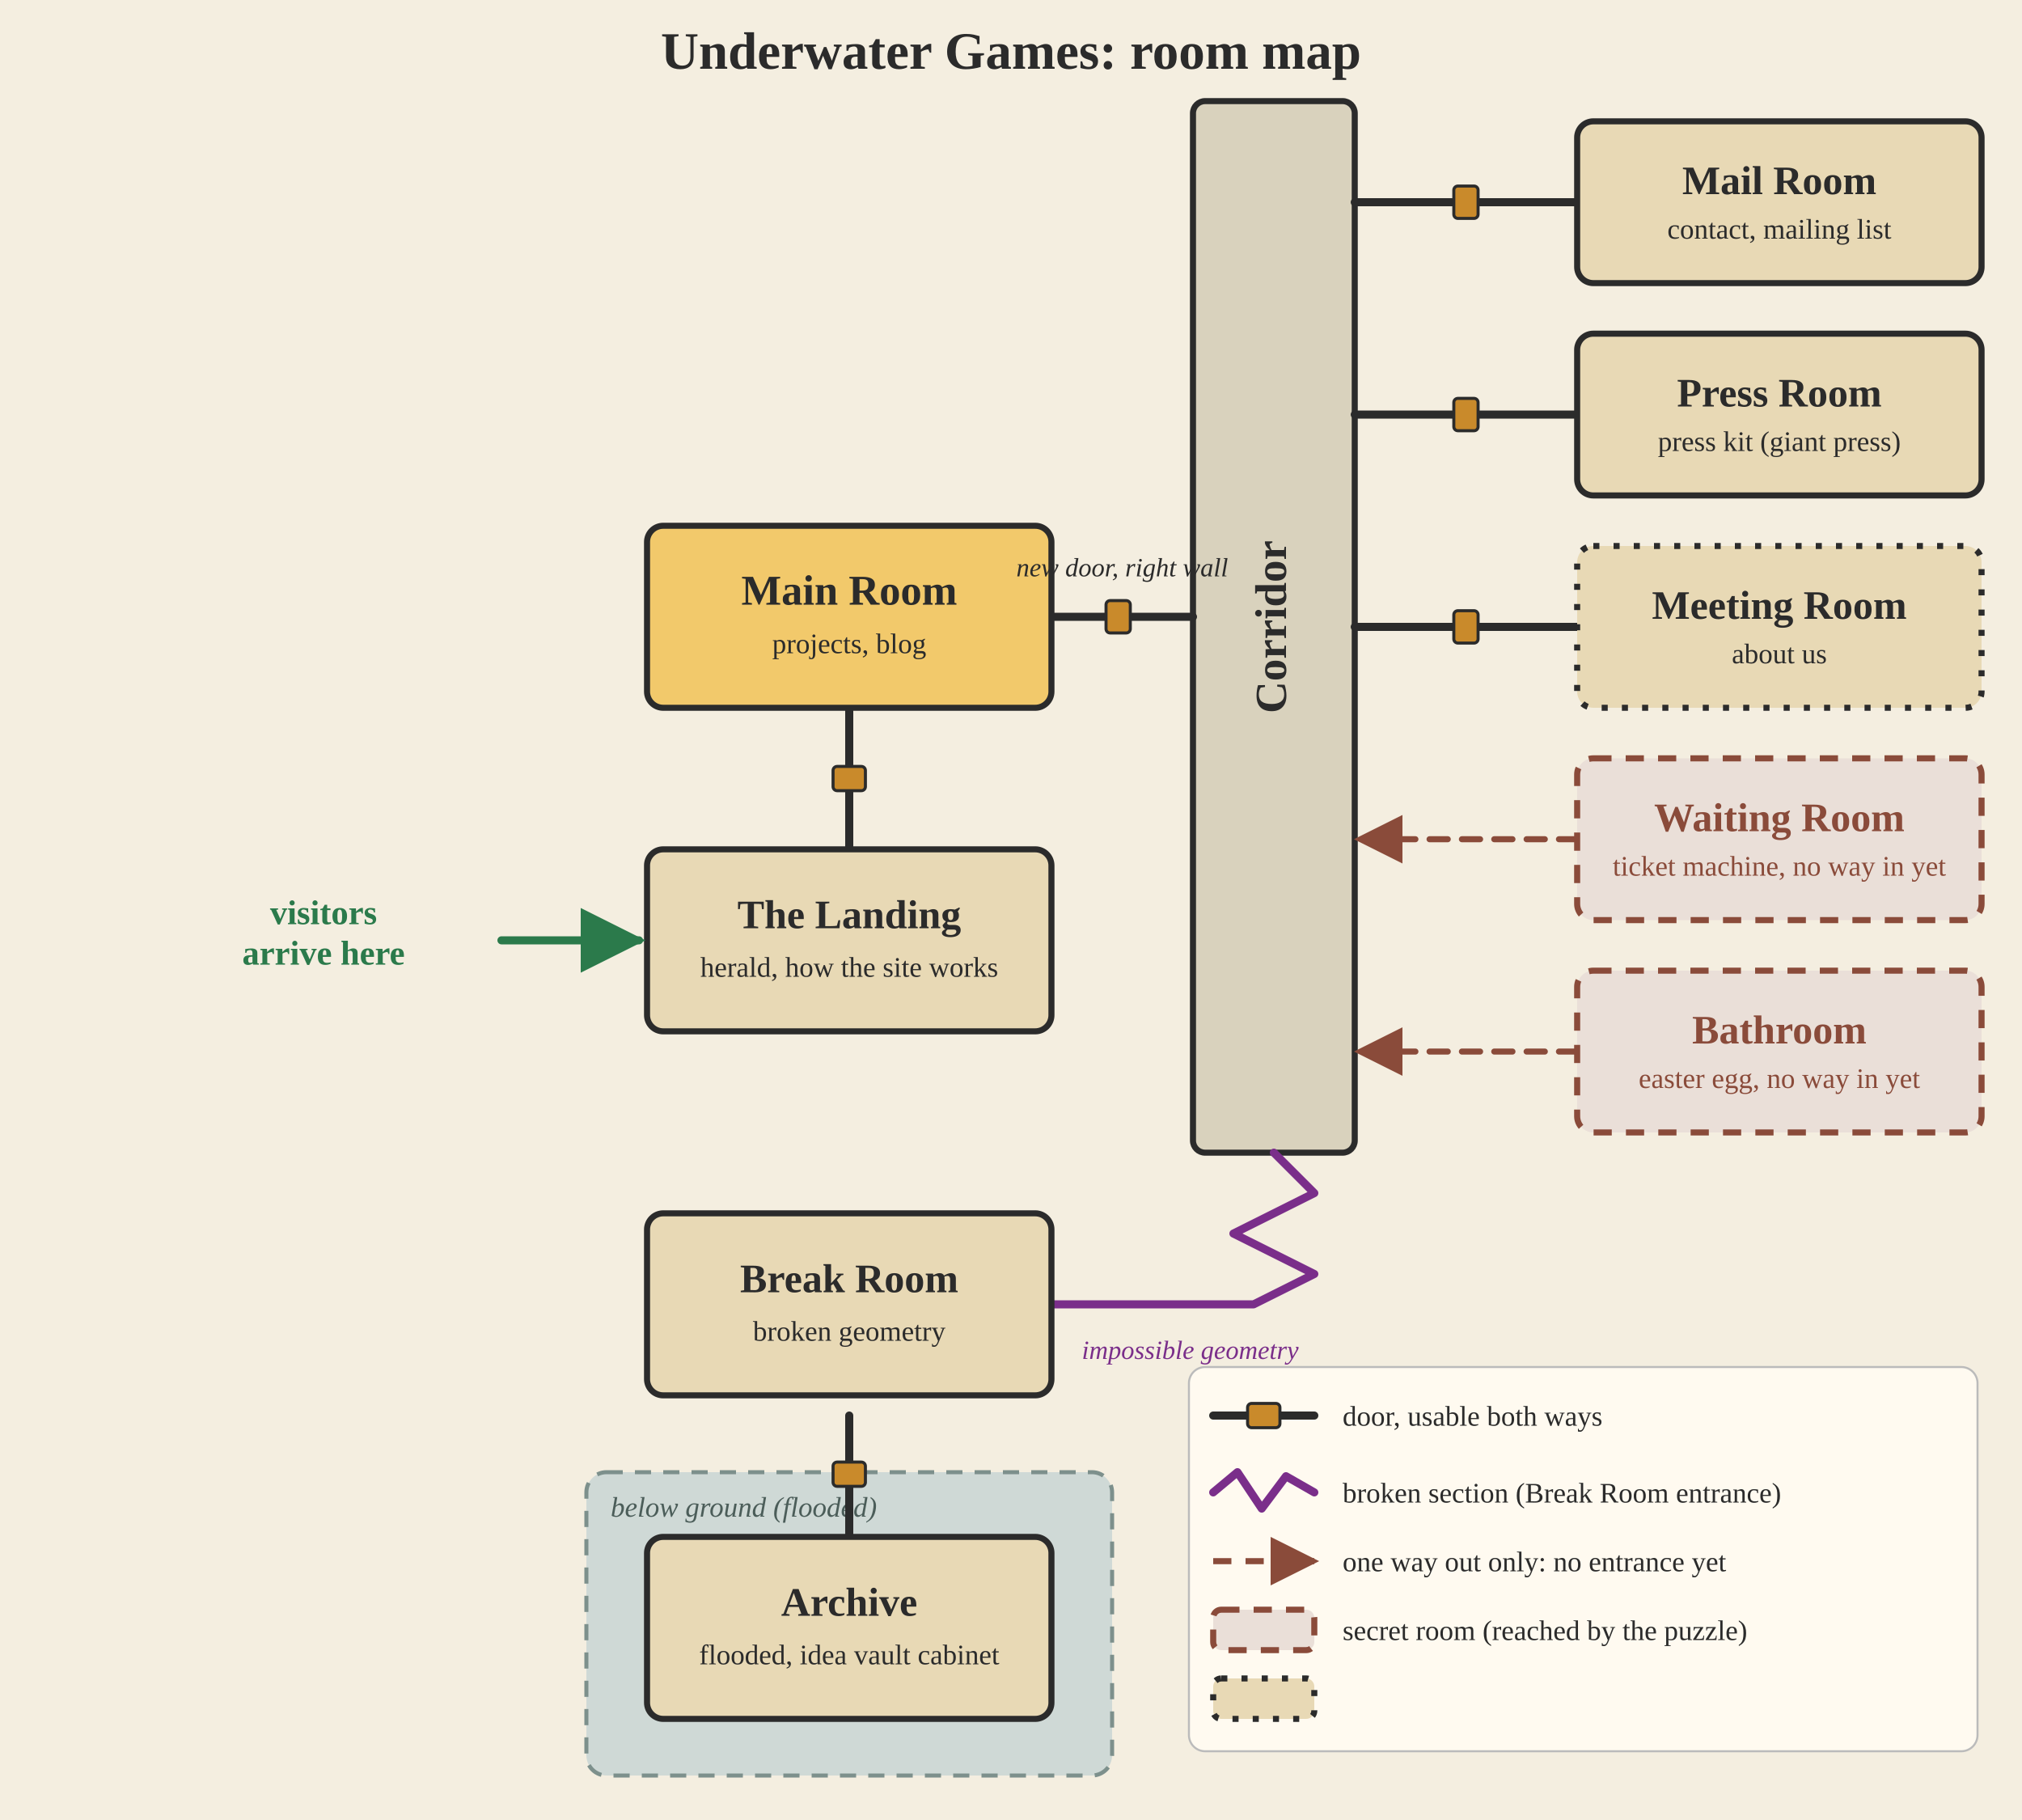
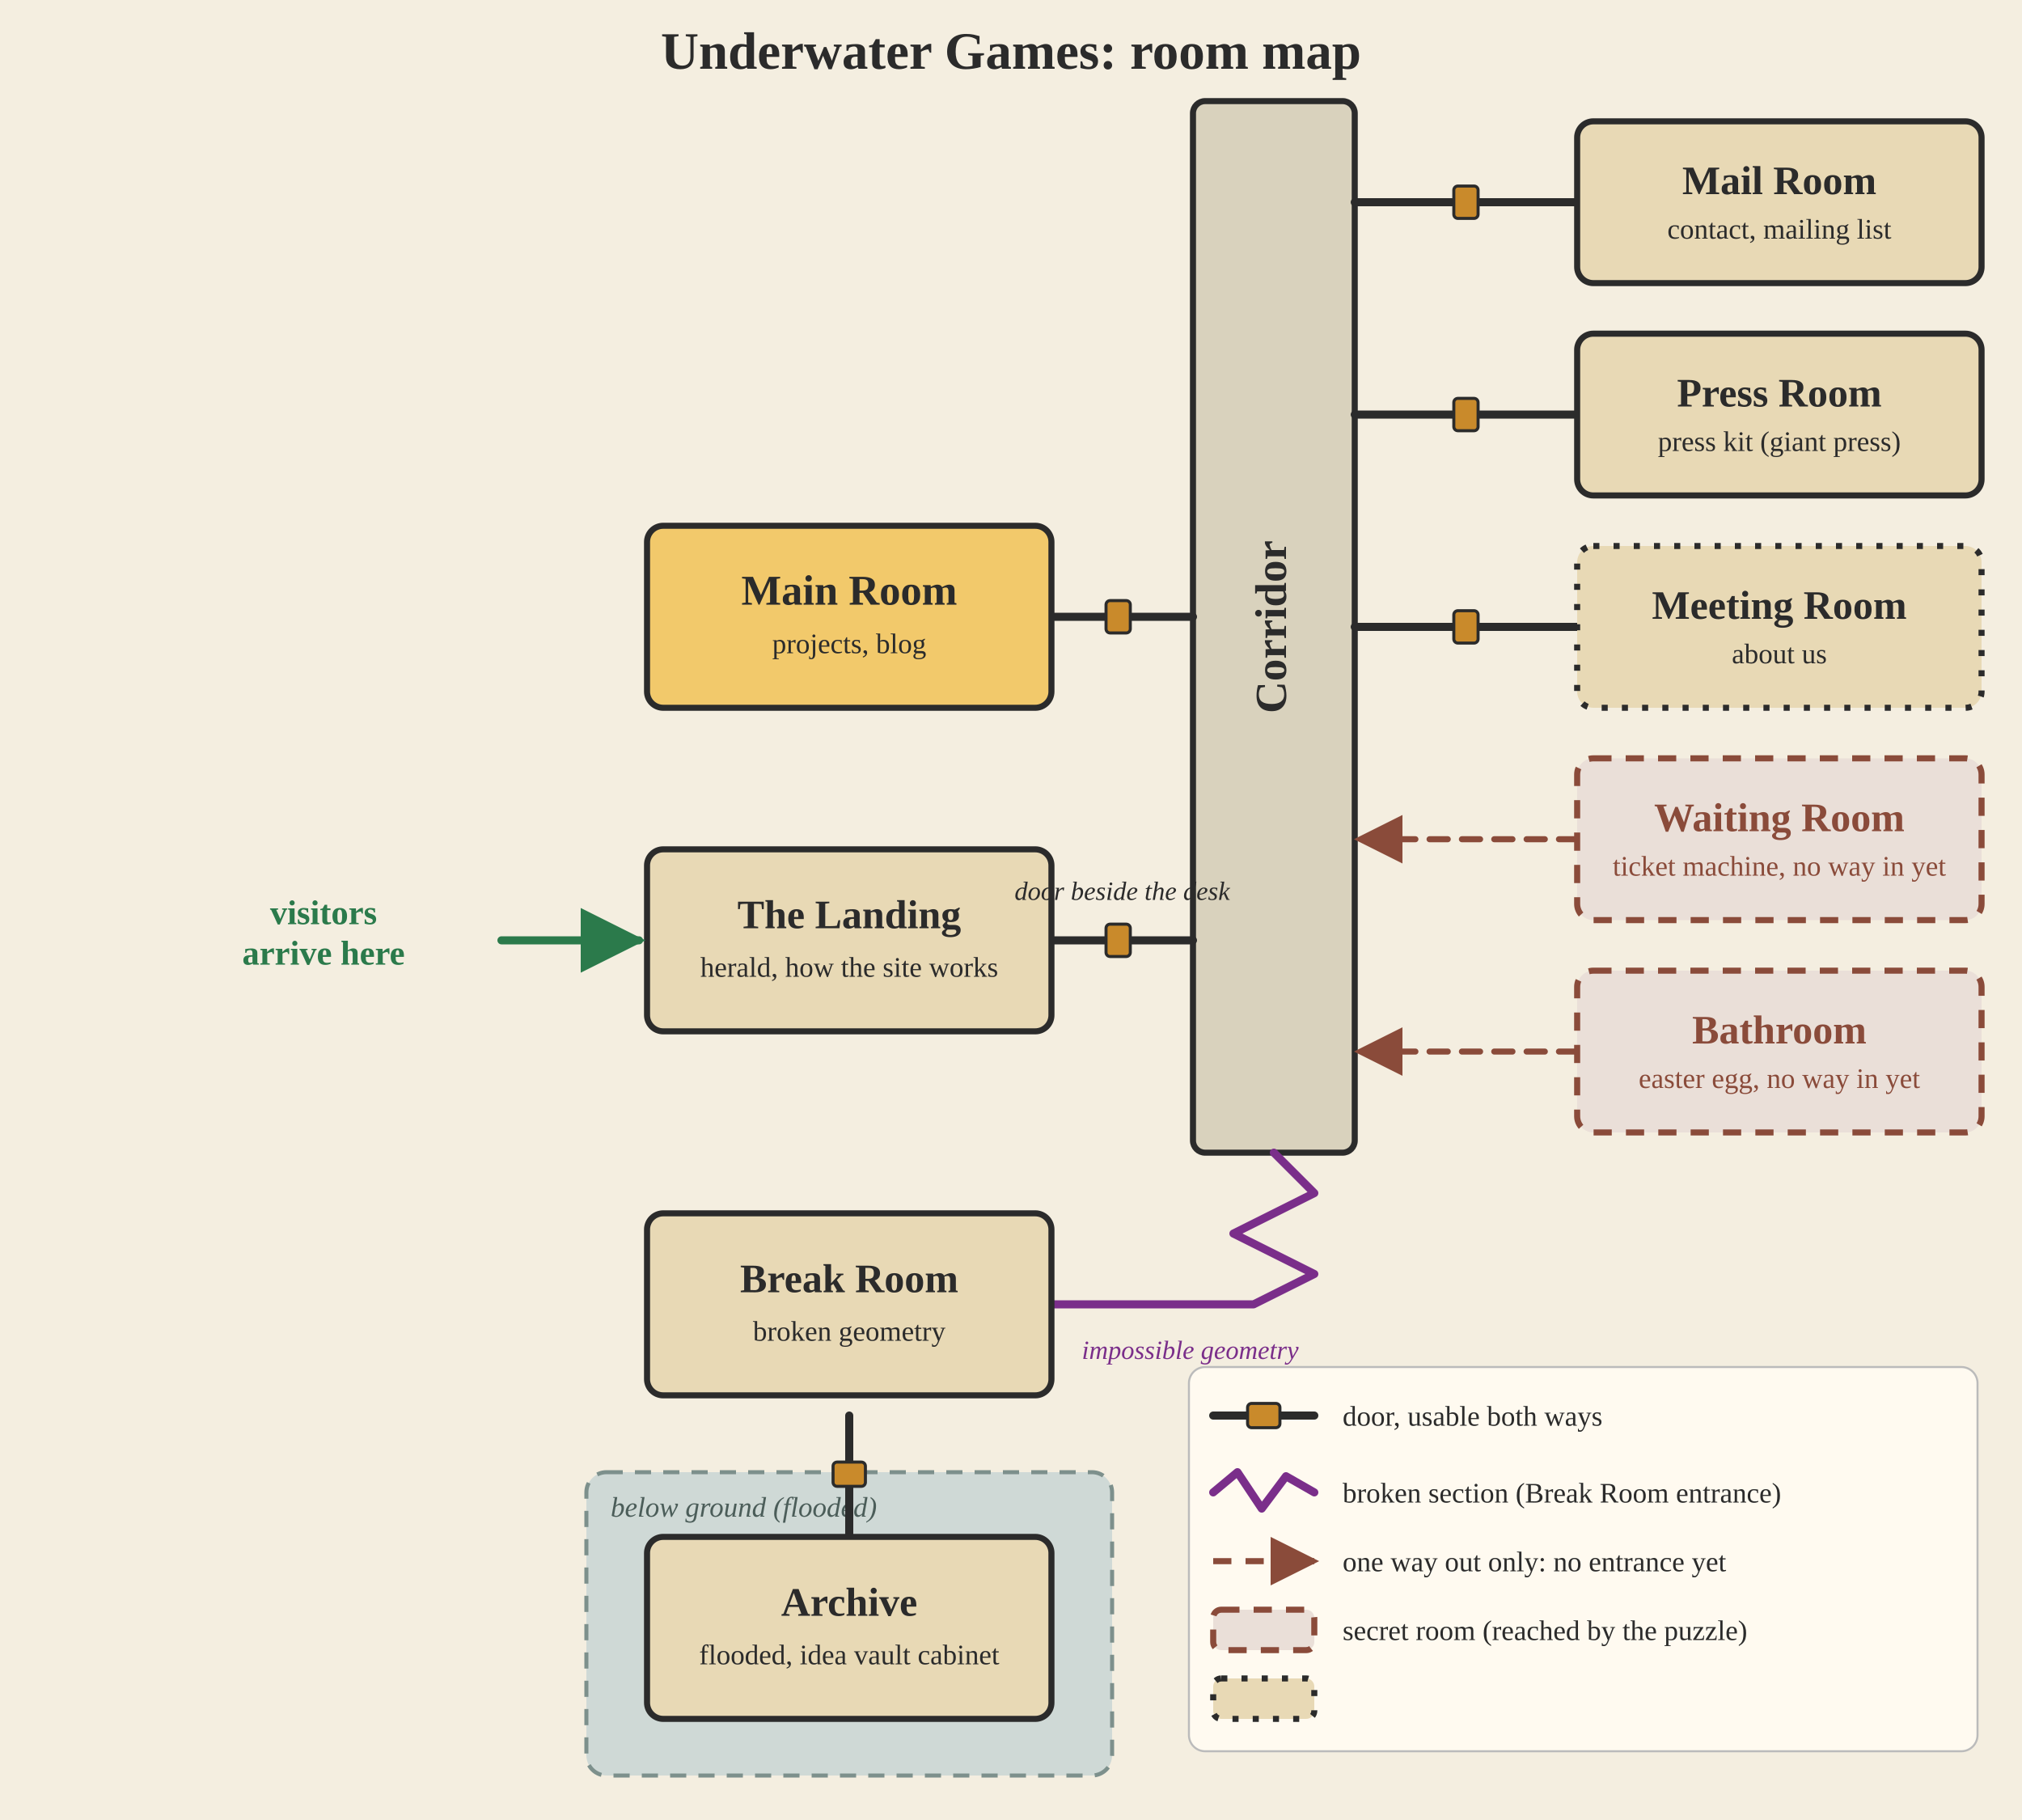
<svg xmlns="http://www.w3.org/2000/svg" width="1000" height="900" viewBox="0 0 1000 900" font-family="Georgia, 'Times New Roman', serif">
  <defs>
    <marker id="arrow" viewBox="0 0 10 10" refX="9" refY="5" markerWidth="8" markerHeight="8" orient="auto-start-reverse">
      <path d="M0 0 L10 5 L0 10 z" fill="#8a4b3a" />
    </marker>
    <marker id="arrowGreen" viewBox="0 0 10 10" refX="9" refY="5" markerWidth="8" markerHeight="8" orient="auto-start-reverse">
      <path d="M0 0 L10 5 L0 10 z" fill="#2b7a4b" />
    </marker>
  </defs>
  <rect width="1000" height="900" fill="#f4eee0" />
  <text x="500" y="34" text-anchor="middle" font-size="26" font-weight="bold" fill="#2b2b2b">Underwater Games: room map</text>
  <rect x="290" y="728" width="260" height="150" rx="10" fill="#cfd9d6" stroke="#7d908c" stroke-width="2" stroke-dasharray="8 6" />
  <text x="302" y="750" font-size="14" font-style="italic" fill="#4b5d59">below ground (flooded)</text>
  <rect x="590" y="50" width="80" height="520" rx="6" fill="#d9d2bd" stroke="#2b2b2b" stroke-width="3" />
  <text transform="translate(636 310) rotate(-90)" text-anchor="middle" font-size="22" font-weight="bold" fill="#2b2b2b">Corridor</text>
  <g stroke="#2b2b2b" stroke-width="4" fill="none" stroke-linecap="round">
-     <line x1="420" y1="350" x2="420" y2="420" />
+     <line x1="520" y1="465" x2="590" y2="465" />
    <line x1="520" y1="305" x2="590" y2="305" />
    <line x1="670" y1="100" x2="780" y2="100" />
    <line x1="670" y1="205" x2="780" y2="205" />
    <line x1="670" y1="310" x2="780" y2="310" />
    <line x1="420" y1="760" x2="420" y2="700" />
  </g>
  <g fill="#c98a2b" stroke="#2b2b2b" stroke-width="1.5">
-     <rect x="412" y="379" width="16" height="12" rx="2" />
+     <rect x="547" y="457" width="12" height="16" rx="2" />
    <rect x="547" y="297" width="12" height="16" rx="2" />
    <rect x="719" y="92" width="12" height="16" rx="2" />
    <rect x="719" y="197" width="12" height="16" rx="2" />
    <rect x="719" y="302" width="12" height="16" rx="2" />
    <rect x="412" y="723" width="16" height="12" rx="2" />
  </g>
  <polyline points="630,570 650,590 610,610 650,630 620,645 520,645" fill="none" stroke="#7a2e8a" stroke-width="4" stroke-linecap="round" stroke-linejoin="round" />
  <text x="535" y="672" font-size="13" font-style="italic" fill="#7a2e8a">impossible geometry</text>
  <g stroke="#8a4b3a" stroke-width="3" fill="none" stroke-dasharray="9 7" stroke-linecap="round">
    <line x1="780" y1="415" x2="672" y2="415" marker-end="url(#arrow)" />
    <line x1="780" y1="520" x2="672" y2="520" marker-end="url(#arrow)" />
  </g>
  <g stroke="#2b2b2b" stroke-width="3">
    <rect x="320" y="260" width="200" height="90" rx="8" fill="#f2c96b" />
    <rect x="320" y="420" width="200" height="90" rx="8" fill="#e8d9b5" />
    <rect x="780" y="60" width="200" height="80" rx="8" fill="#e8d9b5" />
    <rect x="780" y="165" width="200" height="80" rx="8" fill="#e8d9b5" />
    <rect x="320" y="600" width="200" height="90" rx="8" fill="#e8d9b5" />
    <rect x="320" y="760" width="200" height="90" rx="8" fill="#e8d9b5" />
  </g>
  <g stroke="#2b2b2b" stroke-width="3" stroke-dasharray="3 7">
    <rect x="780" y="270" width="200" height="80" rx="8" fill="#e8d9b5" />
  </g>
  <g stroke="#8a4b3a" stroke-width="3" stroke-dasharray="9 7" fill="#eadfd8">
    <rect x="780" y="375" width="200" height="80" rx="8" />
    <rect x="780" y="480" width="200" height="80" rx="8" />
  </g>
  <g text-anchor="middle" fill="#2b2b2b">
    <text x="420" y="299" font-size="21" font-weight="bold">Main Room</text>
    <text x="420" y="323" font-size="14">projects, blog</text>
    <text x="420" y="459" font-size="20" font-weight="bold">The Landing</text>
    <text x="420" y="483" font-size="14">herald, how the site works</text>
    <text x="880" y="96" font-size="20" font-weight="bold">Mail Room</text>
    <text x="880" y="118" font-size="14">contact, mailing list</text>
    <text x="880" y="201" font-size="20" font-weight="bold">Press Room</text>
    <text x="880" y="223" font-size="14">press kit (giant press)</text>
    <text x="880" y="306" font-size="20" font-weight="bold">Meeting Room</text>
    <text x="880" y="328" font-size="14">about us</text>
    <text x="880" y="411" font-size="20" font-weight="bold" fill="#8a4b3a">Waiting Room</text>
    <text x="880" y="433" font-size="14" fill="#8a4b3a">ticket machine, no way in yet</text>
    <text x="880" y="516" font-size="20" font-weight="bold" fill="#8a4b3a">Bathroom</text>
    <text x="880" y="538" font-size="14" fill="#8a4b3a">easter egg, no way in yet</text>
    <text x="420" y="639" font-size="20" font-weight="bold">Break Room</text>
    <text x="420" y="663" font-size="14">broken geometry</text>
    <text x="420" y="799" font-size="20" font-weight="bold">Archive</text>
    <text x="420" y="823" font-size="14">flooded, idea vault cabinet</text>
  </g>
-   <text x="555" y="285" text-anchor="middle" font-size="13" font-style="italic" fill="#2b2b2b">new door, right wall</text>
+   <text x="555" y="445" text-anchor="middle" font-size="13" font-style="italic" fill="#2b2b2b">door beside the desk</text>
  <line x1="248" y1="465" x2="316" y2="465" stroke="#2b7a4b" stroke-width="4" stroke-linecap="round" marker-end="url(#arrowGreen)" />
  <text x="160" y="457" text-anchor="middle" font-size="17" font-weight="bold" fill="#2b7a4b">visitors</text>
  <text x="160" y="477" text-anchor="middle" font-size="17" font-weight="bold" fill="#2b7a4b">arrive here</text>
  <g transform="translate(600 700)" font-size="14" fill="#2b2b2b">
    <rect x="-12" y="-24" width="390" height="190" rx="8" fill="#fffaf0" stroke="#bbb" />
    <line x1="0" y1="0" x2="50" y2="0" stroke="#2b2b2b" stroke-width="4" stroke-linecap="round" />
    <rect x="17" y="-6" width="16" height="12" rx="2" fill="#c98a2b" stroke="#2b2b2b" stroke-width="1.5" />
    <text x="64" y="5">door, usable both ways</text>
    <polyline points="0,38 12,28 24,46 36,30 50,38" fill="none" stroke="#7a2e8a" stroke-width="4" stroke-linecap="round" stroke-linejoin="round" />
    <text x="64" y="43">broken section (Break Room entrance)</text>
    <line x1="0" y1="72" x2="50" y2="72" stroke="#8a4b3a" stroke-width="3" stroke-dasharray="9 7" marker-end="url(#arrow)" />
    <text x="64" y="77">one way out only: no entrance yet</text>
    <rect x="0" y="96" width="50" height="20" rx="4" fill="#eadfd8" stroke="#8a4b3a" stroke-width="3" stroke-dasharray="9 7" />
    <text x="64" y="111">secret room (reached by the puzzle)</text>
    <rect x="0" y="130" width="50" height="20" rx="4" fill="#e8d9b5" stroke="#2b2b2b" stroke-width="3" stroke-dasharray="3 7" />
  </g>
</svg>
